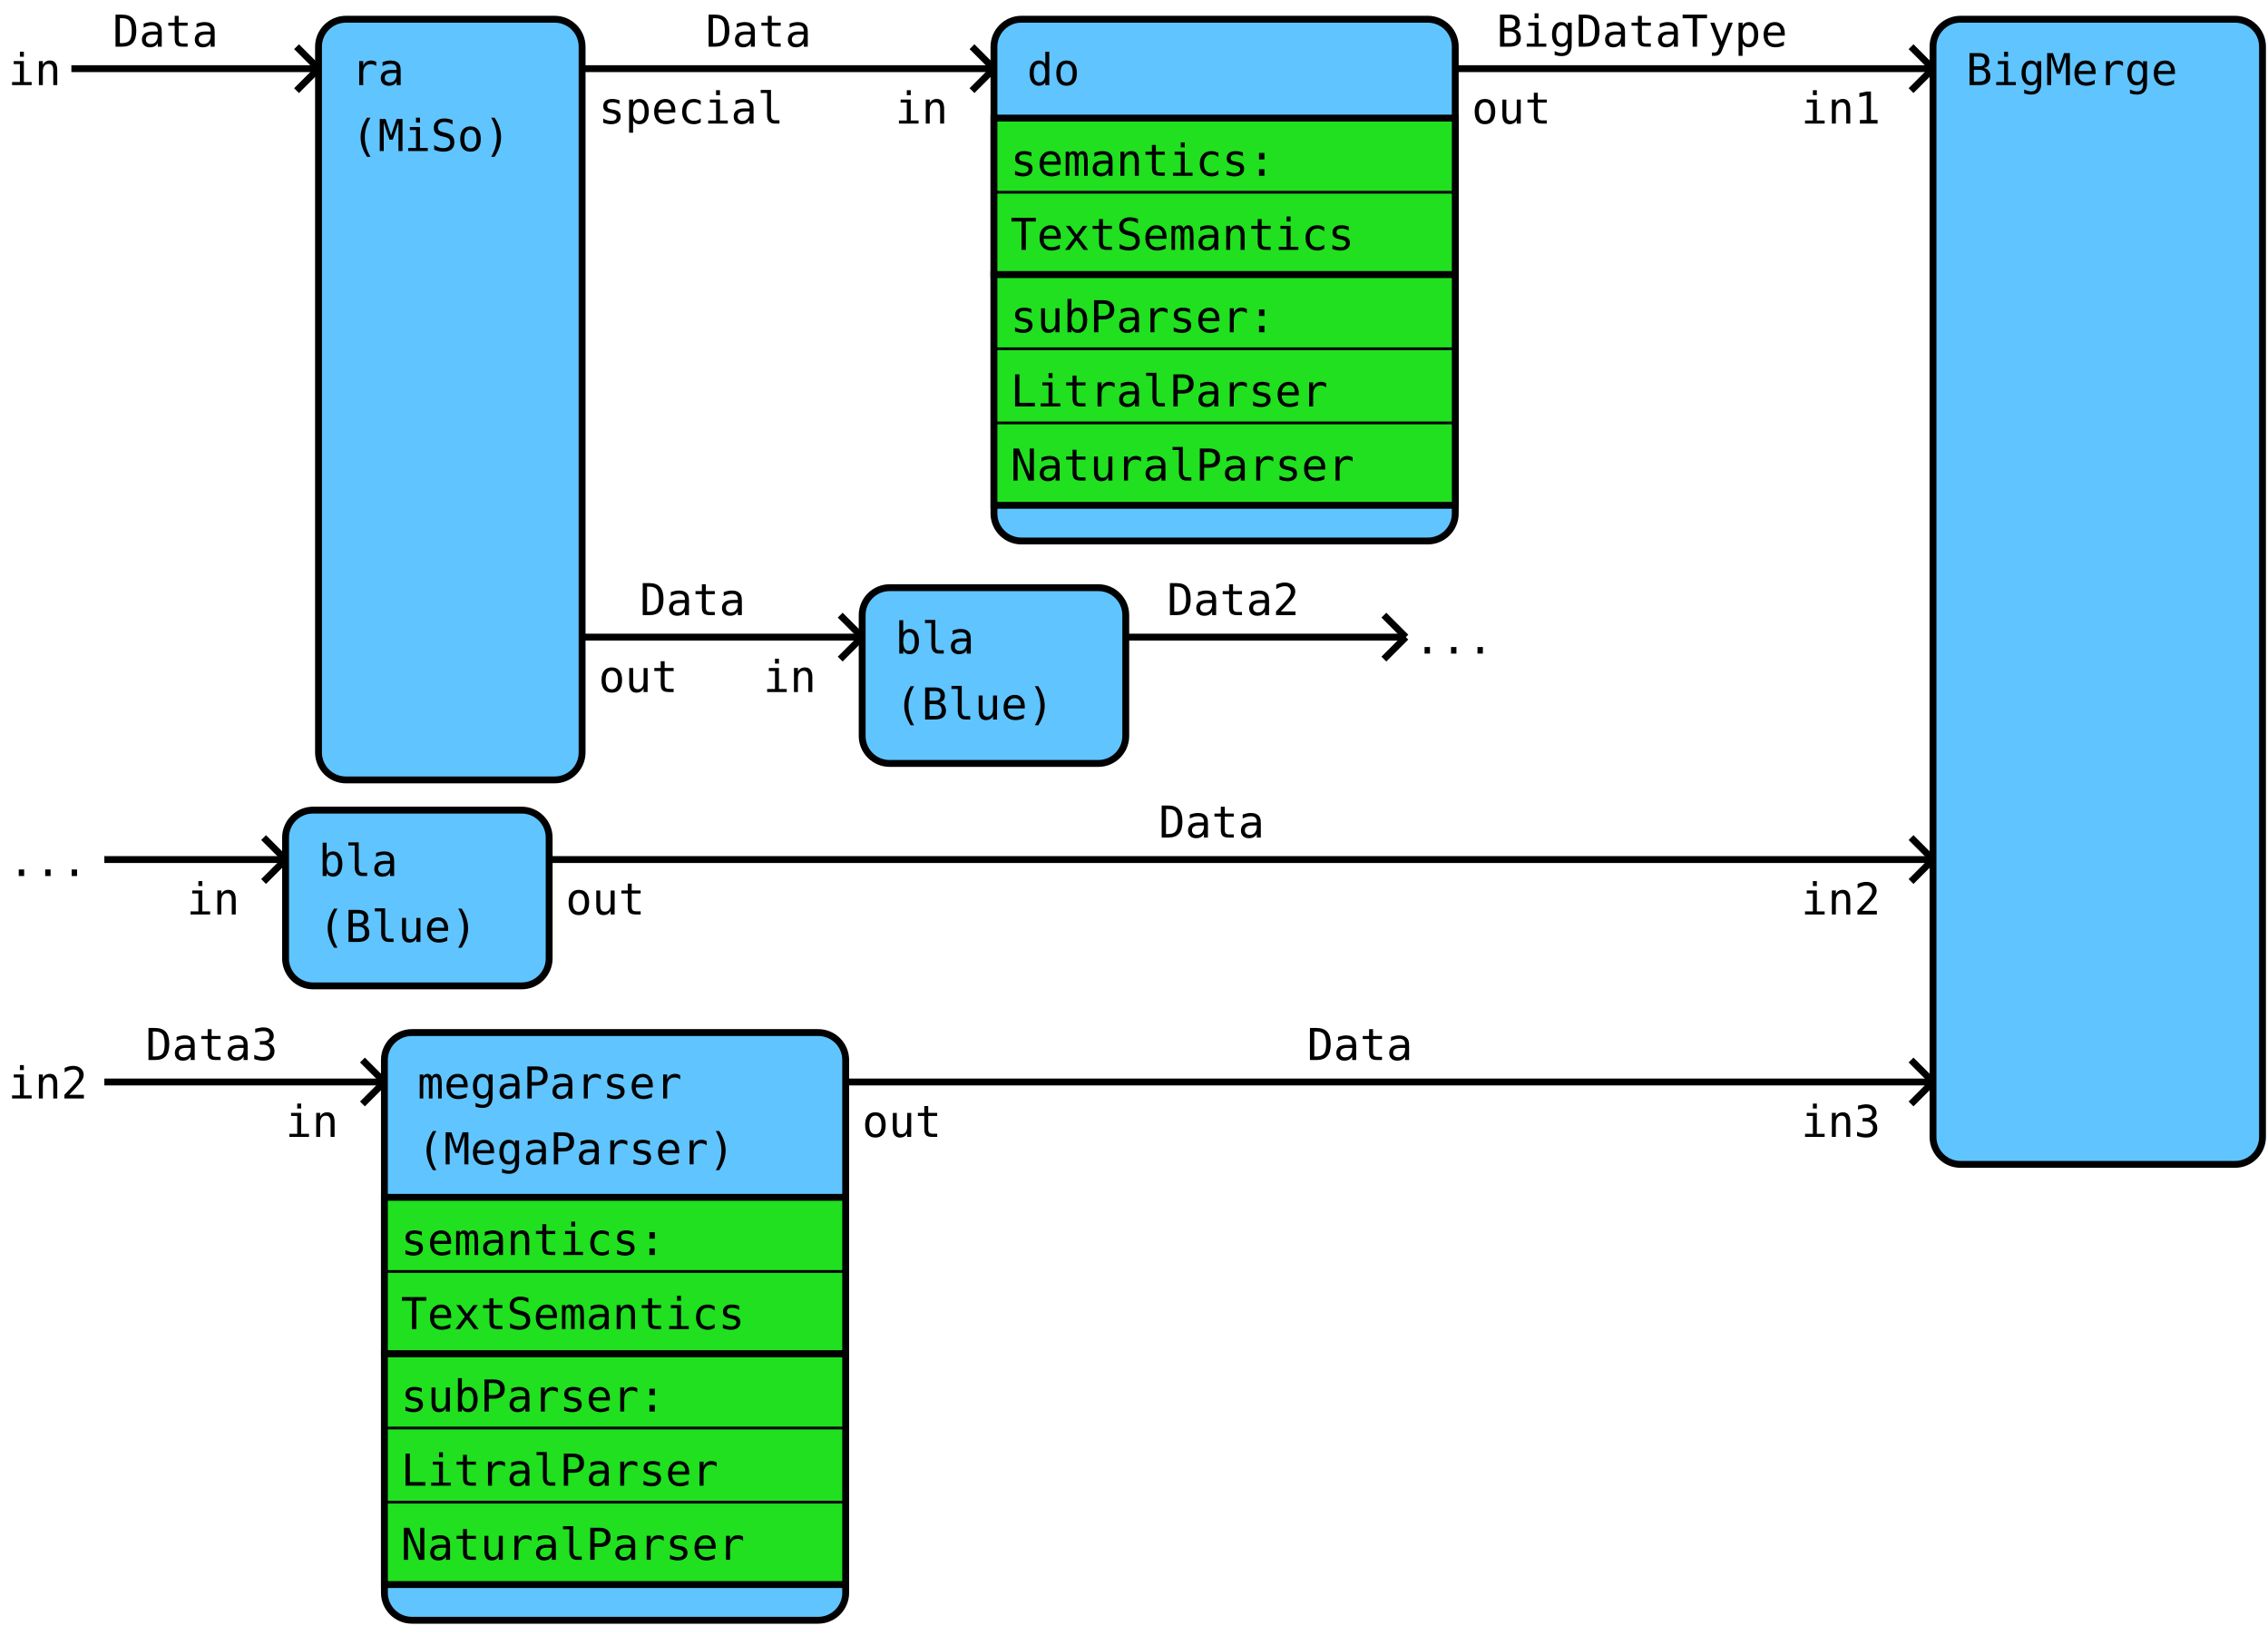
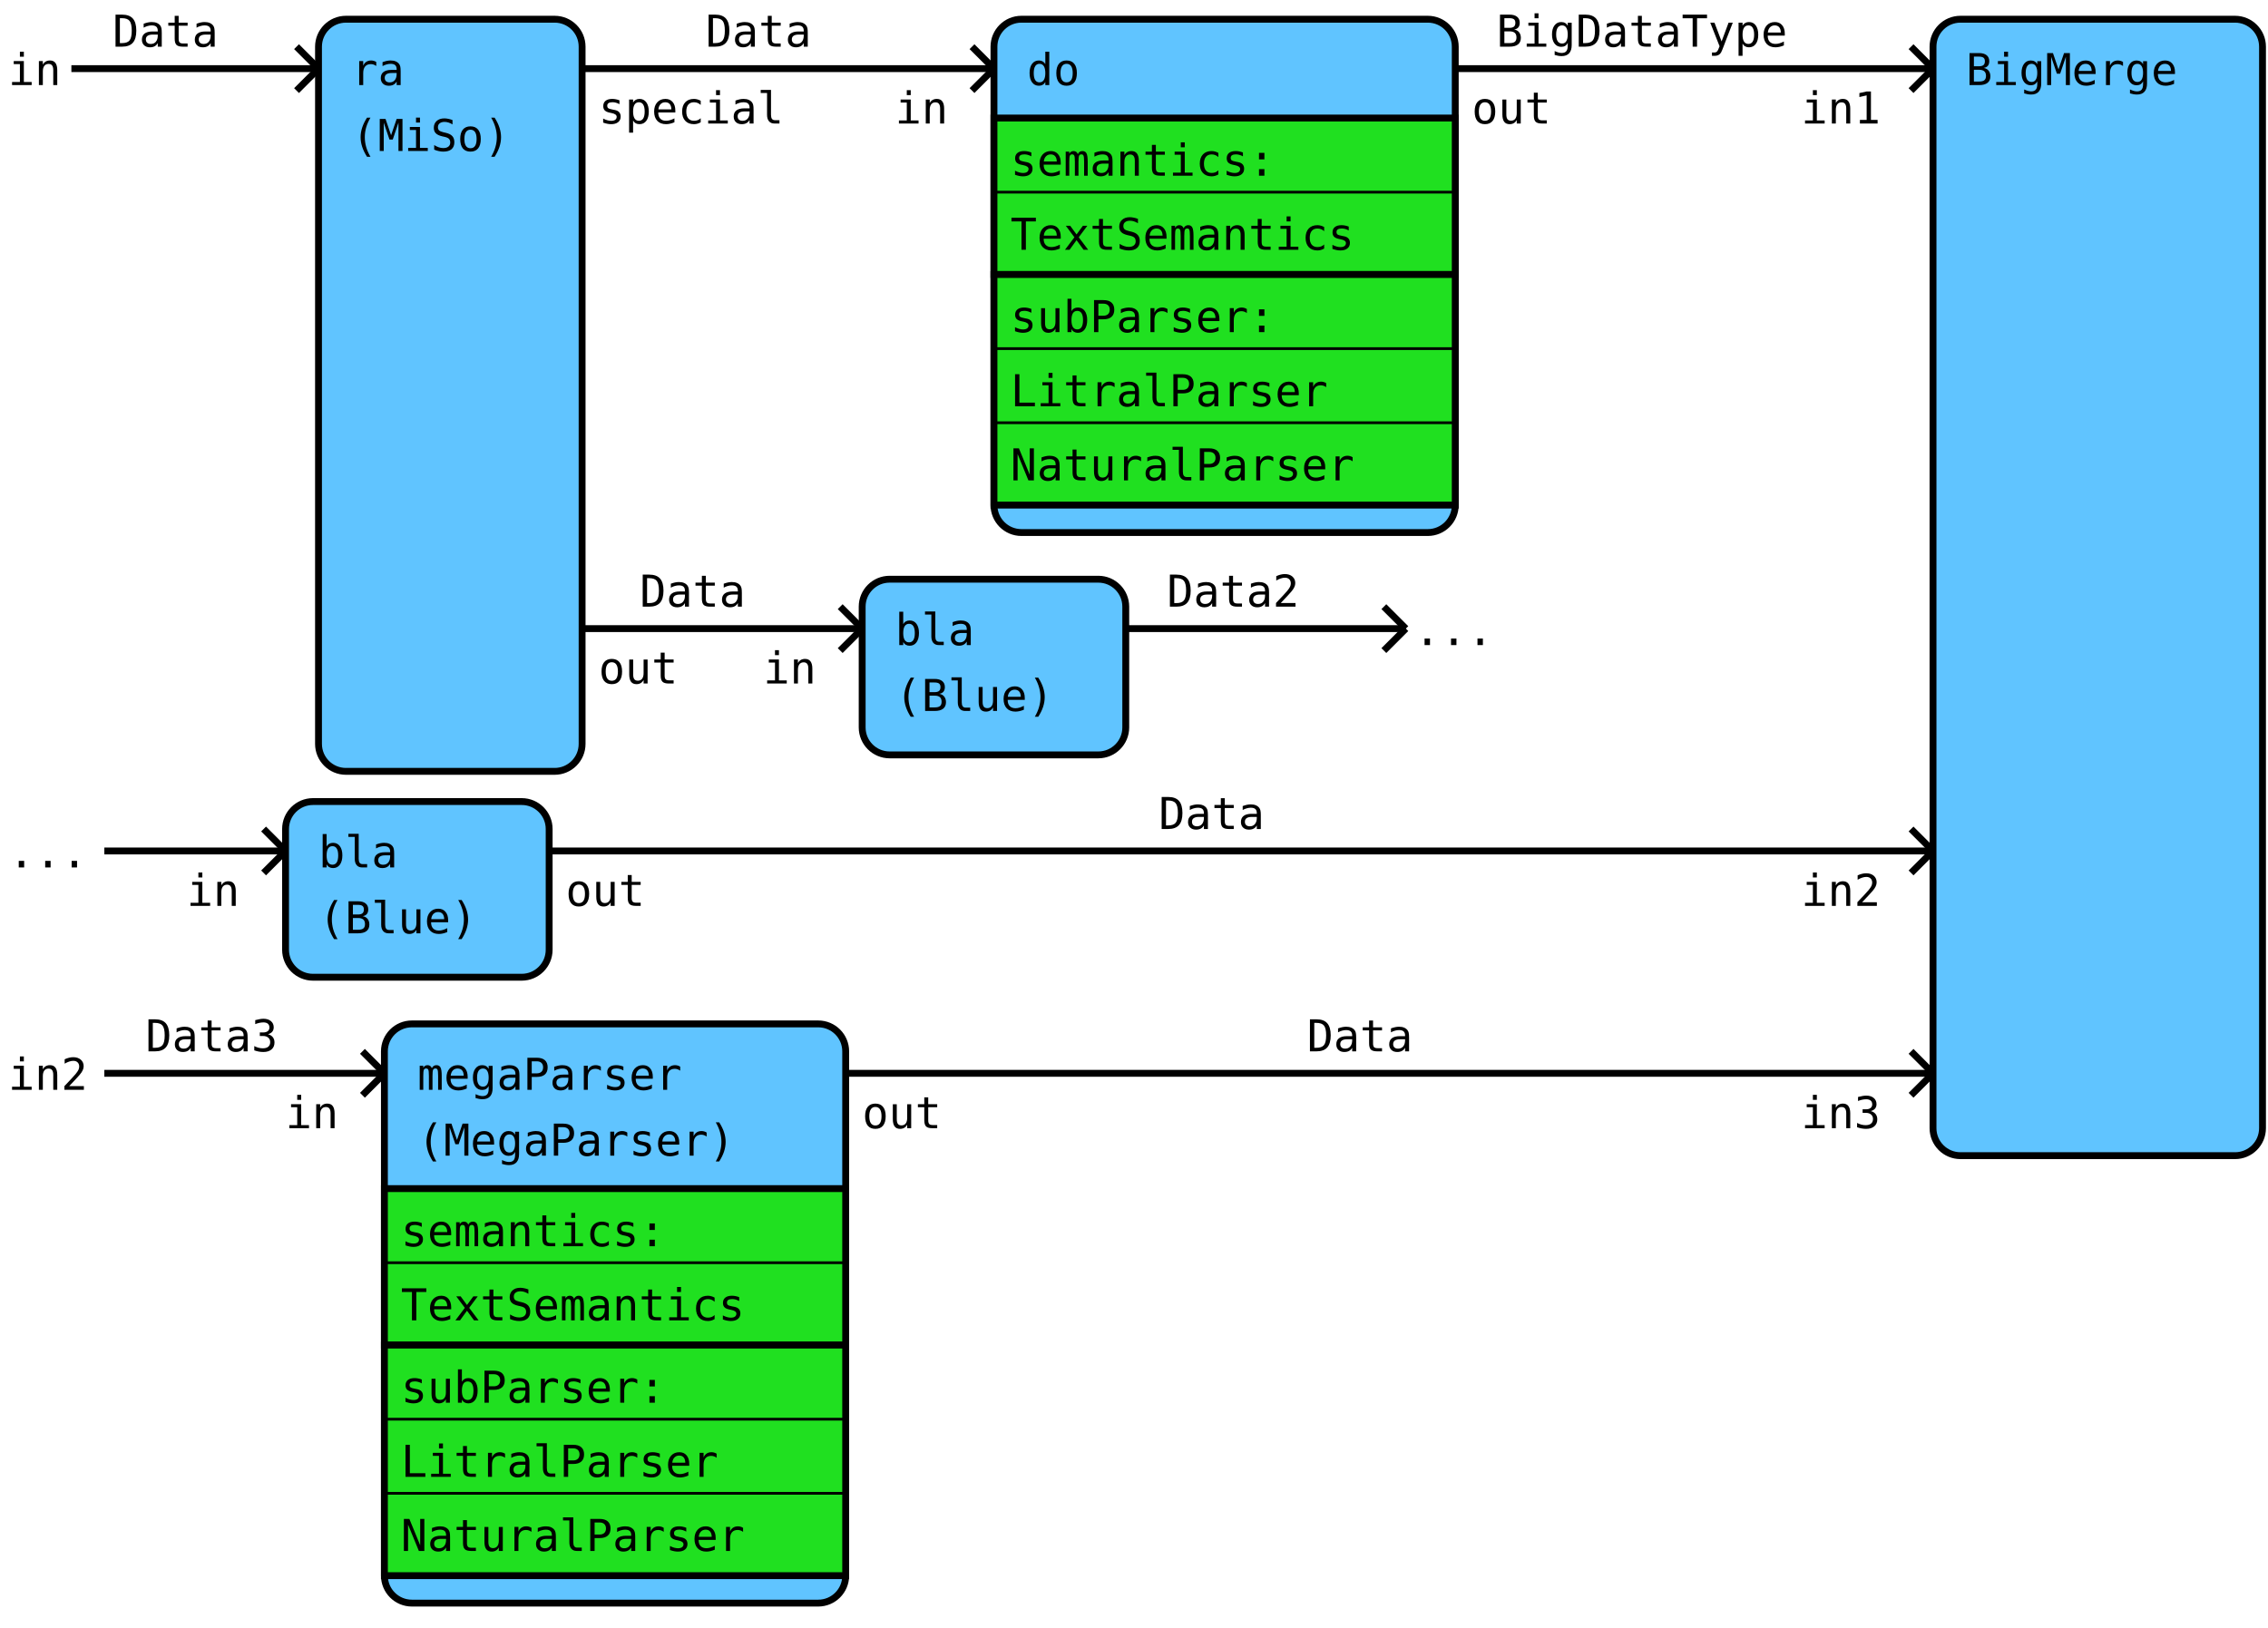
- <svg xmlns="http://www.w3.org/2000/svg" version="1.1" width="826px" height="599px">
-   <rect fill="rgb(255,255,255)" fill-opacity="1" stroke="none" stroke-opacity="1" stroke-width="0.0" width="826" height="599" x="0" y="0" />
+ <svg xmlns="http://www.w3.org/2000/svg" version="1.1" width="826px" height="593px">
+   <rect fill="rgb(255,255,255)" fill-opacity="1" stroke="none" stroke-opacity="1" stroke-width="0.0" width="826" height="593" x="0" y="0" />
  <line stroke="rgb(0,0,0)" stroke-opacity="1.0" stroke-width="2.5" x1="26" y1="25" x2="116" y2="25" />
  <line stroke="rgb(0,0,0)" stroke-opacity="1.0" stroke-width="2.5" x1="108" y1="17" x2="116" y2="25" />
  <line stroke="rgb(0,0,0)" stroke-opacity="1.0" stroke-width="2.5" x1="108" y1="33" x2="116" y2="25" />
  <line stroke="rgb(0,0,0)" stroke-opacity="1.0" stroke-width="2.5" x1="212" y1="25" x2="362" y2="25" />
  <line stroke="rgb(0,0,0)" stroke-opacity="1.0" stroke-width="2.5" x1="354" y1="17" x2="362" y2="25" />
  <line stroke="rgb(0,0,0)" stroke-opacity="1.0" stroke-width="2.5" x1="354" y1="33" x2="362" y2="25" />
  <line stroke="rgb(0,0,0)" stroke-opacity="1.0" stroke-width="2.5" x1="530" y1="25" x2="704" y2="25" />
  <line stroke="rgb(0,0,0)" stroke-opacity="1.0" stroke-width="2.5" x1="696" y1="17" x2="704" y2="25" />
  <line stroke="rgb(0,0,0)" stroke-opacity="1.0" stroke-width="2.5" x1="696" y1="33" x2="704" y2="25" />
-   <line stroke="rgb(0,0,0)" stroke-opacity="1.0" stroke-width="2.5" x1="212" y1="232" x2="314" y2="232" />
-   <line stroke="rgb(0,0,0)" stroke-opacity="1.0" stroke-width="2.5" x1="306" y1="224" x2="314" y2="232" />
-   <line stroke="rgb(0,0,0)" stroke-opacity="1.0" stroke-width="2.5" x1="306" y1="240" x2="314" y2="232" />
-   <line stroke="rgb(0,0,0)" stroke-opacity="1.0" stroke-width="2.5" x1="410" y1="232" x2="512" y2="232" />
-   <line stroke="rgb(0,0,0)" stroke-opacity="1.0" stroke-width="2.5" x1="504" y1="224" x2="512" y2="232" />
-   <line stroke="rgb(0,0,0)" stroke-opacity="1.0" stroke-width="2.5" x1="504" y1="240" x2="512" y2="232" />
-   <line stroke="rgb(0,0,0)" stroke-opacity="1.0" stroke-width="2.5" x1="38" y1="313" x2="104" y2="313" />
-   <line stroke="rgb(0,0,0)" stroke-opacity="1.0" stroke-width="2.5" x1="96" y1="305" x2="104" y2="313" />
-   <line stroke="rgb(0,0,0)" stroke-opacity="1.0" stroke-width="2.5" x1="96" y1="321" x2="104" y2="313" />
-   <line stroke="rgb(0,0,0)" stroke-opacity="1.0" stroke-width="2.5" x1="200" y1="313" x2="704" y2="313" />
-   <line stroke="rgb(0,0,0)" stroke-opacity="1.0" stroke-width="2.5" x1="696" y1="305" x2="704" y2="313" />
-   <line stroke="rgb(0,0,0)" stroke-opacity="1.0" stroke-width="2.5" x1="696" y1="321" x2="704" y2="313" />
-   <line stroke="rgb(0,0,0)" stroke-opacity="1.0" stroke-width="2.5" x1="38" y1="394" x2="140" y2="394" />
-   <line stroke="rgb(0,0,0)" stroke-opacity="1.0" stroke-width="2.5" x1="132" y1="386" x2="140" y2="394" />
-   <line stroke="rgb(0,0,0)" stroke-opacity="1.0" stroke-width="2.5" x1="132" y1="402" x2="140" y2="394" />
-   <line stroke="rgb(0,0,0)" stroke-opacity="1.0" stroke-width="2.5" x1="308" y1="394" x2="704" y2="394" />
-   <line stroke="rgb(0,0,0)" stroke-opacity="1.0" stroke-width="2.5" x1="696" y1="386" x2="704" y2="394" />
-   <line stroke="rgb(0,0,0)" stroke-opacity="1.0" stroke-width="2.5" x1="696" y1="402" x2="704" y2="394" />
-   <rect fill="rgb(96,196,255)" fill-opacity="1.0" stroke="rgb(0,0,0)" stroke-opacity="1.0" stroke-width="2.5" width="96" height="277" x="116" y="7" rx="10" ry="10" />
-   <rect fill="rgb(96,196,255)" fill-opacity="1.0" stroke="rgb(0,0,0)" stroke-opacity="1.0" stroke-width="2.5" width="168" height="190" x="362" y="7" rx="10" ry="10" />
+   <line stroke="rgb(0,0,0)" stroke-opacity="1.0" stroke-width="2.5" x1="212" y1="229" x2="314" y2="229" />
+   <line stroke="rgb(0,0,0)" stroke-opacity="1.0" stroke-width="2.5" x1="306" y1="221" x2="314" y2="229" />
+   <line stroke="rgb(0,0,0)" stroke-opacity="1.0" stroke-width="2.5" x1="306" y1="237" x2="314" y2="229" />
+   <line stroke="rgb(0,0,0)" stroke-opacity="1.0" stroke-width="2.5" x1="410" y1="229" x2="512" y2="229" />
+   <line stroke="rgb(0,0,0)" stroke-opacity="1.0" stroke-width="2.5" x1="504" y1="221" x2="512" y2="229" />
+   <line stroke="rgb(0,0,0)" stroke-opacity="1.0" stroke-width="2.5" x1="504" y1="237" x2="512" y2="229" />
+   <line stroke="rgb(0,0,0)" stroke-opacity="1.0" stroke-width="2.5" x1="38" y1="310" x2="104" y2="310" />
+   <line stroke="rgb(0,0,0)" stroke-opacity="1.0" stroke-width="2.5" x1="96" y1="302" x2="104" y2="310" />
+   <line stroke="rgb(0,0,0)" stroke-opacity="1.0" stroke-width="2.5" x1="96" y1="318" x2="104" y2="310" />
+   <line stroke="rgb(0,0,0)" stroke-opacity="1.0" stroke-width="2.5" x1="200" y1="310" x2="704" y2="310" />
+   <line stroke="rgb(0,0,0)" stroke-opacity="1.0" stroke-width="2.5" x1="696" y1="302" x2="704" y2="310" />
+   <line stroke="rgb(0,0,0)" stroke-opacity="1.0" stroke-width="2.5" x1="696" y1="318" x2="704" y2="310" />
+   <line stroke="rgb(0,0,0)" stroke-opacity="1.0" stroke-width="2.5" x1="38" y1="391" x2="140" y2="391" />
+   <line stroke="rgb(0,0,0)" stroke-opacity="1.0" stroke-width="2.5" x1="132" y1="383" x2="140" y2="391" />
+   <line stroke="rgb(0,0,0)" stroke-opacity="1.0" stroke-width="2.5" x1="132" y1="399" x2="140" y2="391" />
+   <line stroke="rgb(0,0,0)" stroke-opacity="1.0" stroke-width="2.5" x1="308" y1="391" x2="704" y2="391" />
+   <line stroke="rgb(0,0,0)" stroke-opacity="1.0" stroke-width="2.5" x1="696" y1="383" x2="704" y2="391" />
+   <line stroke="rgb(0,0,0)" stroke-opacity="1.0" stroke-width="2.5" x1="696" y1="399" x2="704" y2="391" />
+   <rect fill="rgb(96,196,255)" fill-opacity="1.0" stroke="rgb(0,0,0)" stroke-opacity="1.0" stroke-width="2.5" width="96" height="274" x="116" y="7" rx="10" ry="10" />
+   <rect fill="rgb(96,196,255)" fill-opacity="1.0" stroke="rgb(0,0,0)" stroke-opacity="1.0" stroke-width="2.5" width="168" height="187" x="362" y="7" rx="10" ry="10" />
  <rect fill="rgb(32,224,32)" fill-opacity="1.0" stroke="rgb(0,0,0)" stroke-opacity="1.0" stroke-width="2.5" width="168" height="57" x="362" y="43" />
  <rect fill="rgb(32,224,32)" fill-opacity="1.0" stroke="rgb(0,0,0)" stroke-opacity="1.0" stroke-width="2.5" width="168" height="84" x="362" y="100" />
-   <rect fill="rgb(96,196,255)" fill-opacity="1.0" stroke="rgb(0,0,0)" stroke-opacity="1.0" stroke-width="2.5" width="96" height="64" x="314" y="214" rx="10" ry="10" />
-   <rect fill="rgb(96,196,255)" fill-opacity="1.0" stroke="rgb(0,0,0)" stroke-opacity="1.0" stroke-width="2.5" width="96" height="64" x="104" y="295" rx="10" ry="10" />
-   <rect fill="rgb(96,196,255)" fill-opacity="1.0" stroke="rgb(0,0,0)" stroke-opacity="1.0" stroke-width="2.5" width="168" height="214" x="140" y="376" rx="10" ry="10" />
-   <rect fill="rgb(32,224,32)" fill-opacity="1.0" stroke="rgb(0,0,0)" stroke-opacity="1.0" stroke-width="2.5" width="168" height="57" x="140" y="436" />
-   <rect fill="rgb(32,224,32)" fill-opacity="1.0" stroke="rgb(0,0,0)" stroke-opacity="1.0" stroke-width="2.5" width="168" height="84" x="140" y="493" />
-   <rect fill="rgb(96,196,255)" fill-opacity="1.0" stroke="rgb(0,0,0)" stroke-opacity="1.0" stroke-width="2.5" width="120" height="417" x="704" y="7" rx="10" ry="10" />
+   <rect fill="rgb(96,196,255)" fill-opacity="1.0" stroke="rgb(0,0,0)" stroke-opacity="1.0" stroke-width="2.5" width="96" height="64" x="314" y="211" rx="10" ry="10" />
+   <rect fill="rgb(96,196,255)" fill-opacity="1.0" stroke="rgb(0,0,0)" stroke-opacity="1.0" stroke-width="2.5" width="96" height="64" x="104" y="292" rx="10" ry="10" />
+   <rect fill="rgb(96,196,255)" fill-opacity="1.0" stroke="rgb(0,0,0)" stroke-opacity="1.0" stroke-width="2.5" width="168" height="211" x="140" y="373" rx="10" ry="10" />
+   <rect fill="rgb(32,224,32)" fill-opacity="1.0" stroke="rgb(0,0,0)" stroke-opacity="1.0" stroke-width="2.5" width="168" height="57" x="140" y="433" />
+   <rect fill="rgb(32,224,32)" fill-opacity="1.0" stroke="rgb(0,0,0)" stroke-opacity="1.0" stroke-width="2.5" width="168" height="84" x="140" y="490" />
+   <rect fill="rgb(96,196,255)" fill-opacity="1.0" stroke="rgb(0,0,0)" stroke-opacity="1.0" stroke-width="2.5" width="120" height="414" x="704" y="7" rx="10" ry="10" />
  <line stroke="rgb(0,0,0)" stroke-opacity="1.0" stroke-width="1.0" x1="362" y1="70" x2="530" y2="70" />
  <line stroke="rgb(0,0,0)" stroke-opacity="1.0" stroke-width="1.0" x1="362" y1="127" x2="530" y2="127" />
  <line stroke="rgb(0,0,0)" stroke-opacity="1.0" stroke-width="1.0" x1="362" y1="154" x2="530" y2="154" />
-   <line stroke="rgb(0,0,0)" stroke-opacity="1.0" stroke-width="1.0" x1="140" y1="463" x2="308" y2="463" />
-   <line stroke="rgb(0,0,0)" stroke-opacity="1.0" stroke-width="1.0" x1="140" y1="520" x2="308" y2="520" />
-   <line stroke="rgb(0,0,0)" stroke-opacity="1.0" stroke-width="1.0" x1="140" y1="547" x2="308" y2="547" />
+   <line stroke="rgb(0,0,0)" stroke-opacity="1.0" stroke-width="1.0" x1="140" y1="460" x2="308" y2="460" />
+   <line stroke="rgb(0,0,0)" stroke-opacity="1.0" stroke-width="1.0" x1="140" y1="517" x2="308" y2="517" />
+   <line stroke="rgb(0,0,0)" stroke-opacity="1.0" stroke-width="1.0" x1="140" y1="544" x2="308" y2="544" />
  <text fill="rgb(0,0,0)" fill-opacity="1.0" font-family="monospace" font-size="16" x="3" y="31" textLength="22" lengthAdjust="spacingAndGlyphs">in</text>
  <text fill="rgb(0,0,0)" fill-opacity="1.0" font-family="monospace" font-size="16" x="41" y="17" textLength="48" lengthAdjust="spacingAndGlyphs">Data</text>
  <text fill="rgb(0,0,0)" fill-opacity="1.0" font-family="monospace" font-size="16" x="128" y="31" textLength="24" lengthAdjust="spacingAndGlyphs">ra</text>
  <text fill="rgb(0,0,0)" fill-opacity="1.0" font-family="monospace" font-size="16" x="128" y="55" textLength="72" lengthAdjust="spacingAndGlyphs">(MiSo)</text>
  <text fill="rgb(0,0,0)" fill-opacity="1.0" font-family="monospace" font-size="16" x="218" y="45" textLength="84" lengthAdjust="spacingAndGlyphs">special</text>
  <text fill="rgb(0,0,0)" fill-opacity="1.0" font-family="monospace" font-size="16" x="257" y="17" textLength="48" lengthAdjust="spacingAndGlyphs">Data</text>
  <text fill="rgb(0,0,0)" fill-opacity="1.0" font-family="monospace" font-size="16" x="326" y="45" textLength="24" lengthAdjust="spacingAndGlyphs">in</text>
  <text fill="rgb(0,0,0)" fill-opacity="1.0" font-family="monospace" font-size="16" x="374" y="31" textLength="24" lengthAdjust="spacingAndGlyphs">do</text>
  <text fill="rgb(0,0,0)" fill-opacity="1.0" font-family="monospace" font-size="16" x="368" y="64" textLength="120" lengthAdjust="spacingAndGlyphs">semantics:</text>
  <text fill="rgb(0,0,0)" fill-opacity="1.0" font-family="monospace" font-size="16" x="368" y="91" textLength="156" lengthAdjust="spacingAndGlyphs">TextSemantics</text>
  <text fill="rgb(0,0,0)" fill-opacity="1.0" font-family="monospace" font-size="16" x="368" y="121" textLength="120" lengthAdjust="spacingAndGlyphs">subParser:</text>
  <text fill="rgb(0,0,0)" fill-opacity="1.0" font-family="monospace" font-size="16" x="368" y="148" textLength="144" lengthAdjust="spacingAndGlyphs">LitralParser</text>
  <text fill="rgb(0,0,0)" fill-opacity="1.0" font-family="monospace" font-size="16" x="368" y="175" textLength="156" lengthAdjust="spacingAndGlyphs">NaturalParser</text>
  <text fill="rgb(0,0,0)" fill-opacity="1.0" font-family="monospace" font-size="16" x="536" y="45" textLength="36" lengthAdjust="spacingAndGlyphs">out</text>
  <text fill="rgb(0,0,0)" fill-opacity="1.0" font-family="monospace" font-size="16" x="545" y="17" textLength="132" lengthAdjust="spacingAndGlyphs">BigDataType</text>
  <text fill="rgb(0,0,0)" fill-opacity="1.0" font-family="monospace" font-size="16" x="656" y="45" textLength="36" lengthAdjust="spacingAndGlyphs">in1</text>
-   <text fill="rgb(0,0,0)" fill-opacity="1.0" font-family="monospace" font-size="16" x="218" y="252" textLength="36" lengthAdjust="spacingAndGlyphs">out</text>
-   <text fill="rgb(0,0,0)" fill-opacity="1.0" font-family="monospace" font-size="16" x="233" y="224" textLength="48" lengthAdjust="spacingAndGlyphs">Data</text>
-   <text fill="rgb(0,0,0)" fill-opacity="1.0" font-family="monospace" font-size="16" x="278" y="252" textLength="24" lengthAdjust="spacingAndGlyphs">in</text>
-   <text fill="rgb(0,0,0)" fill-opacity="1.0" font-family="monospace" font-size="16" x="326" y="238" textLength="36" lengthAdjust="spacingAndGlyphs">bla</text>
-   <text fill="rgb(0,0,0)" fill-opacity="1.0" font-family="monospace" font-size="16" x="326" y="262" textLength="72" lengthAdjust="spacingAndGlyphs">(Blue)</text>
-   <text fill="rgb(0,0,0)" fill-opacity="1.0" font-family="monospace" font-size="16" x="425" y="224" textLength="60" lengthAdjust="spacingAndGlyphs">Data2</text>
-   <text fill="rgb(0,0,0)" fill-opacity="1.0" font-family="monospace" font-size="16" x="515" y="238" textLength="34" lengthAdjust="spacingAndGlyphs">...</text>
-   <text fill="rgb(0,0,0)" fill-opacity="1.0" font-family="monospace" font-size="16" x="3" y="319" textLength="34" lengthAdjust="spacingAndGlyphs">...</text>
-   <text fill="rgb(0,0,0)" fill-opacity="1.0" font-family="monospace" font-size="16" x="68" y="333" textLength="24" lengthAdjust="spacingAndGlyphs">in</text>
-   <text fill="rgb(0,0,0)" fill-opacity="1.0" font-family="monospace" font-size="16" x="116" y="319" textLength="36" lengthAdjust="spacingAndGlyphs">bla</text>
-   <text fill="rgb(0,0,0)" fill-opacity="1.0" font-family="monospace" font-size="16" x="116" y="343" textLength="72" lengthAdjust="spacingAndGlyphs">(Blue)</text>
-   <text fill="rgb(0,0,0)" fill-opacity="1.0" font-family="monospace" font-size="16" x="206" y="333" textLength="36" lengthAdjust="spacingAndGlyphs">out</text>
-   <text fill="rgb(0,0,0)" fill-opacity="1.0" font-family="monospace" font-size="16" x="422" y="305" textLength="48" lengthAdjust="spacingAndGlyphs">Data</text>
-   <text fill="rgb(0,0,0)" fill-opacity="1.0" font-family="monospace" font-size="16" x="656" y="333" textLength="36" lengthAdjust="spacingAndGlyphs">in2</text>
-   <text fill="rgb(0,0,0)" fill-opacity="1.0" font-family="monospace" font-size="16" x="3" y="400" textLength="34" lengthAdjust="spacingAndGlyphs">in2</text>
-   <text fill="rgb(0,0,0)" fill-opacity="1.0" font-family="monospace" font-size="16" x="53" y="386" textLength="60" lengthAdjust="spacingAndGlyphs">Data3</text>
-   <text fill="rgb(0,0,0)" fill-opacity="1.0" font-family="monospace" font-size="16" x="104" y="414" textLength="24" lengthAdjust="spacingAndGlyphs">in</text>
-   <text fill="rgb(0,0,0)" fill-opacity="1.0" font-family="monospace" font-size="16" x="152" y="400" textLength="120" lengthAdjust="spacingAndGlyphs">megaParser</text>
-   <text fill="rgb(0,0,0)" fill-opacity="1.0" font-family="monospace" font-size="16" x="152" y="424" textLength="144" lengthAdjust="spacingAndGlyphs">(MegaParser)</text>
-   <text fill="rgb(0,0,0)" fill-opacity="1.0" font-family="monospace" font-size="16" x="146" y="457" textLength="120" lengthAdjust="spacingAndGlyphs">semantics:</text>
-   <text fill="rgb(0,0,0)" fill-opacity="1.0" font-family="monospace" font-size="16" x="146" y="484" textLength="156" lengthAdjust="spacingAndGlyphs">TextSemantics</text>
-   <text fill="rgb(0,0,0)" fill-opacity="1.0" font-family="monospace" font-size="16" x="146" y="514" textLength="120" lengthAdjust="spacingAndGlyphs">subParser:</text>
-   <text fill="rgb(0,0,0)" fill-opacity="1.0" font-family="monospace" font-size="16" x="146" y="541" textLength="144" lengthAdjust="spacingAndGlyphs">LitralParser</text>
-   <text fill="rgb(0,0,0)" fill-opacity="1.0" font-family="monospace" font-size="16" x="146" y="568" textLength="156" lengthAdjust="spacingAndGlyphs">NaturalParser</text>
-   <text fill="rgb(0,0,0)" fill-opacity="1.0" font-family="monospace" font-size="16" x="314" y="414" textLength="36" lengthAdjust="spacingAndGlyphs">out</text>
-   <text fill="rgb(0,0,0)" fill-opacity="1.0" font-family="monospace" font-size="16" x="476" y="386" textLength="48" lengthAdjust="spacingAndGlyphs">Data</text>
-   <text fill="rgb(0,0,0)" fill-opacity="1.0" font-family="monospace" font-size="16" x="656" y="414" textLength="36" lengthAdjust="spacingAndGlyphs">in3</text>
+   <text fill="rgb(0,0,0)" fill-opacity="1.0" font-family="monospace" font-size="16" x="218" y="249" textLength="36" lengthAdjust="spacingAndGlyphs">out</text>
+   <text fill="rgb(0,0,0)" fill-opacity="1.0" font-family="monospace" font-size="16" x="233" y="221" textLength="48" lengthAdjust="spacingAndGlyphs">Data</text>
+   <text fill="rgb(0,0,0)" fill-opacity="1.0" font-family="monospace" font-size="16" x="278" y="249" textLength="24" lengthAdjust="spacingAndGlyphs">in</text>
+   <text fill="rgb(0,0,0)" fill-opacity="1.0" font-family="monospace" font-size="16" x="326" y="235" textLength="36" lengthAdjust="spacingAndGlyphs">bla</text>
+   <text fill="rgb(0,0,0)" fill-opacity="1.0" font-family="monospace" font-size="16" x="326" y="259" textLength="72" lengthAdjust="spacingAndGlyphs">(Blue)</text>
+   <text fill="rgb(0,0,0)" fill-opacity="1.0" font-family="monospace" font-size="16" x="425" y="221" textLength="60" lengthAdjust="spacingAndGlyphs">Data2</text>
+   <text fill="rgb(0,0,0)" fill-opacity="1.0" font-family="monospace" font-size="16" x="515" y="235" textLength="34" lengthAdjust="spacingAndGlyphs">...</text>
+   <text fill="rgb(0,0,0)" fill-opacity="1.0" font-family="monospace" font-size="16" x="3" y="316" textLength="34" lengthAdjust="spacingAndGlyphs">...</text>
+   <text fill="rgb(0,0,0)" fill-opacity="1.0" font-family="monospace" font-size="16" x="68" y="330" textLength="24" lengthAdjust="spacingAndGlyphs">in</text>
+   <text fill="rgb(0,0,0)" fill-opacity="1.0" font-family="monospace" font-size="16" x="116" y="316" textLength="36" lengthAdjust="spacingAndGlyphs">bla</text>
+   <text fill="rgb(0,0,0)" fill-opacity="1.0" font-family="monospace" font-size="16" x="116" y="340" textLength="72" lengthAdjust="spacingAndGlyphs">(Blue)</text>
+   <text fill="rgb(0,0,0)" fill-opacity="1.0" font-family="monospace" font-size="16" x="206" y="330" textLength="36" lengthAdjust="spacingAndGlyphs">out</text>
+   <text fill="rgb(0,0,0)" fill-opacity="1.0" font-family="monospace" font-size="16" x="422" y="302" textLength="48" lengthAdjust="spacingAndGlyphs">Data</text>
+   <text fill="rgb(0,0,0)" fill-opacity="1.0" font-family="monospace" font-size="16" x="656" y="330" textLength="36" lengthAdjust="spacingAndGlyphs">in2</text>
+   <text fill="rgb(0,0,0)" fill-opacity="1.0" font-family="monospace" font-size="16" x="3" y="397" textLength="34" lengthAdjust="spacingAndGlyphs">in2</text>
+   <text fill="rgb(0,0,0)" fill-opacity="1.0" font-family="monospace" font-size="16" x="53" y="383" textLength="60" lengthAdjust="spacingAndGlyphs">Data3</text>
+   <text fill="rgb(0,0,0)" fill-opacity="1.0" font-family="monospace" font-size="16" x="104" y="411" textLength="24" lengthAdjust="spacingAndGlyphs">in</text>
+   <text fill="rgb(0,0,0)" fill-opacity="1.0" font-family="monospace" font-size="16" x="152" y="397" textLength="120" lengthAdjust="spacingAndGlyphs">megaParser</text>
+   <text fill="rgb(0,0,0)" fill-opacity="1.0" font-family="monospace" font-size="16" x="152" y="421" textLength="144" lengthAdjust="spacingAndGlyphs">(MegaParser)</text>
+   <text fill="rgb(0,0,0)" fill-opacity="1.0" font-family="monospace" font-size="16" x="146" y="454" textLength="120" lengthAdjust="spacingAndGlyphs">semantics:</text>
+   <text fill="rgb(0,0,0)" fill-opacity="1.0" font-family="monospace" font-size="16" x="146" y="481" textLength="156" lengthAdjust="spacingAndGlyphs">TextSemantics</text>
+   <text fill="rgb(0,0,0)" fill-opacity="1.0" font-family="monospace" font-size="16" x="146" y="511" textLength="120" lengthAdjust="spacingAndGlyphs">subParser:</text>
+   <text fill="rgb(0,0,0)" fill-opacity="1.0" font-family="monospace" font-size="16" x="146" y="538" textLength="144" lengthAdjust="spacingAndGlyphs">LitralParser</text>
+   <text fill="rgb(0,0,0)" fill-opacity="1.0" font-family="monospace" font-size="16" x="146" y="565" textLength="156" lengthAdjust="spacingAndGlyphs">NaturalParser</text>
+   <text fill="rgb(0,0,0)" fill-opacity="1.0" font-family="monospace" font-size="16" x="314" y="411" textLength="36" lengthAdjust="spacingAndGlyphs">out</text>
+   <text fill="rgb(0,0,0)" fill-opacity="1.0" font-family="monospace" font-size="16" x="476" y="383" textLength="48" lengthAdjust="spacingAndGlyphs">Data</text>
+   <text fill="rgb(0,0,0)" fill-opacity="1.0" font-family="monospace" font-size="16" x="656" y="411" textLength="36" lengthAdjust="spacingAndGlyphs">in3</text>
  <text fill="rgb(0,0,0)" fill-opacity="1.0" font-family="monospace" font-size="16" x="716" y="31" textLength="96" lengthAdjust="spacingAndGlyphs">BigMerge</text>
</svg>
